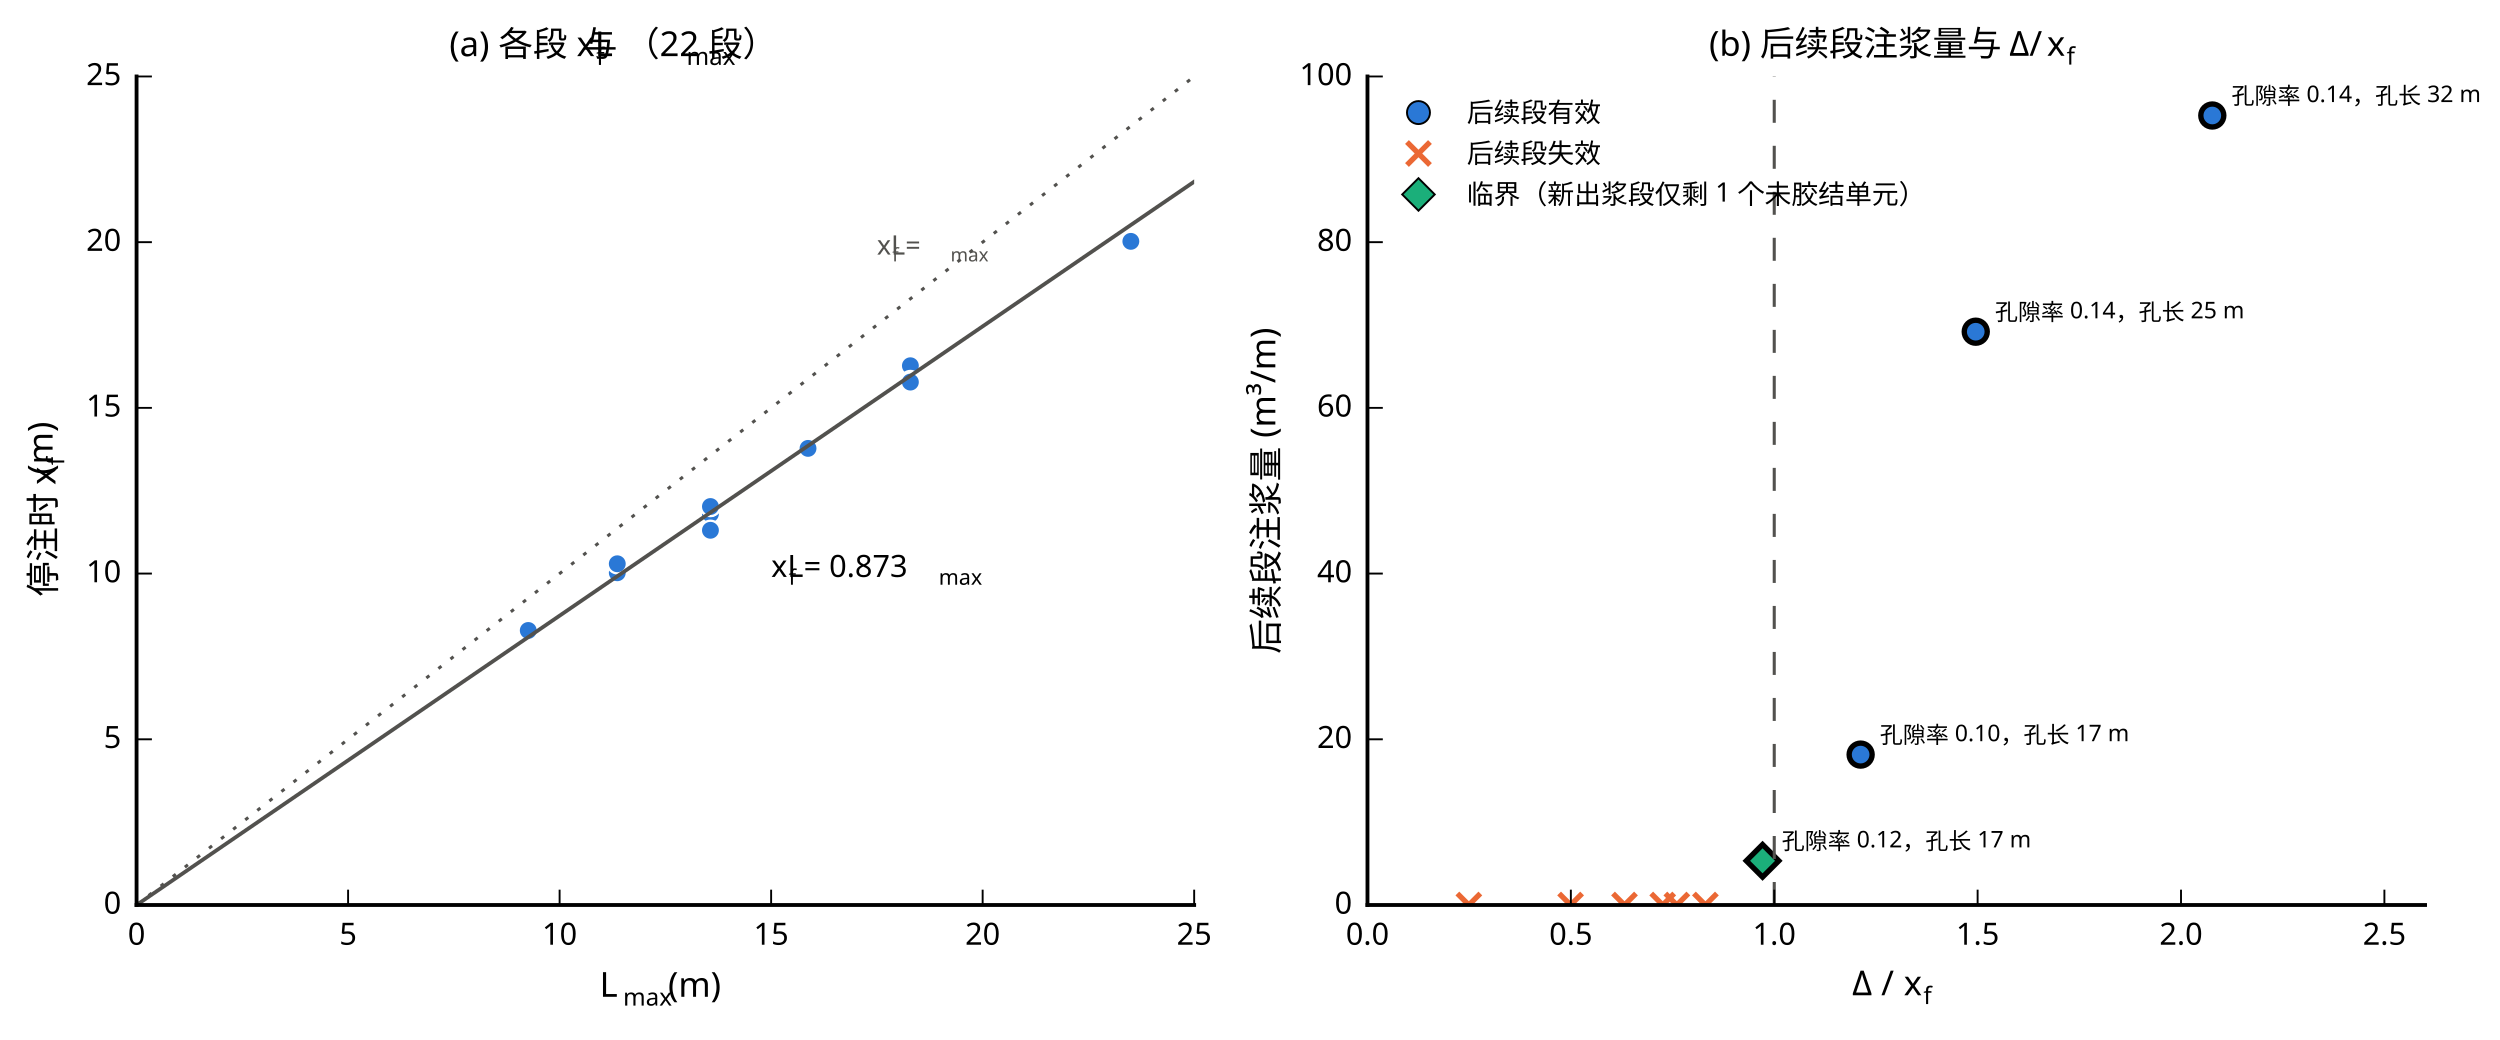
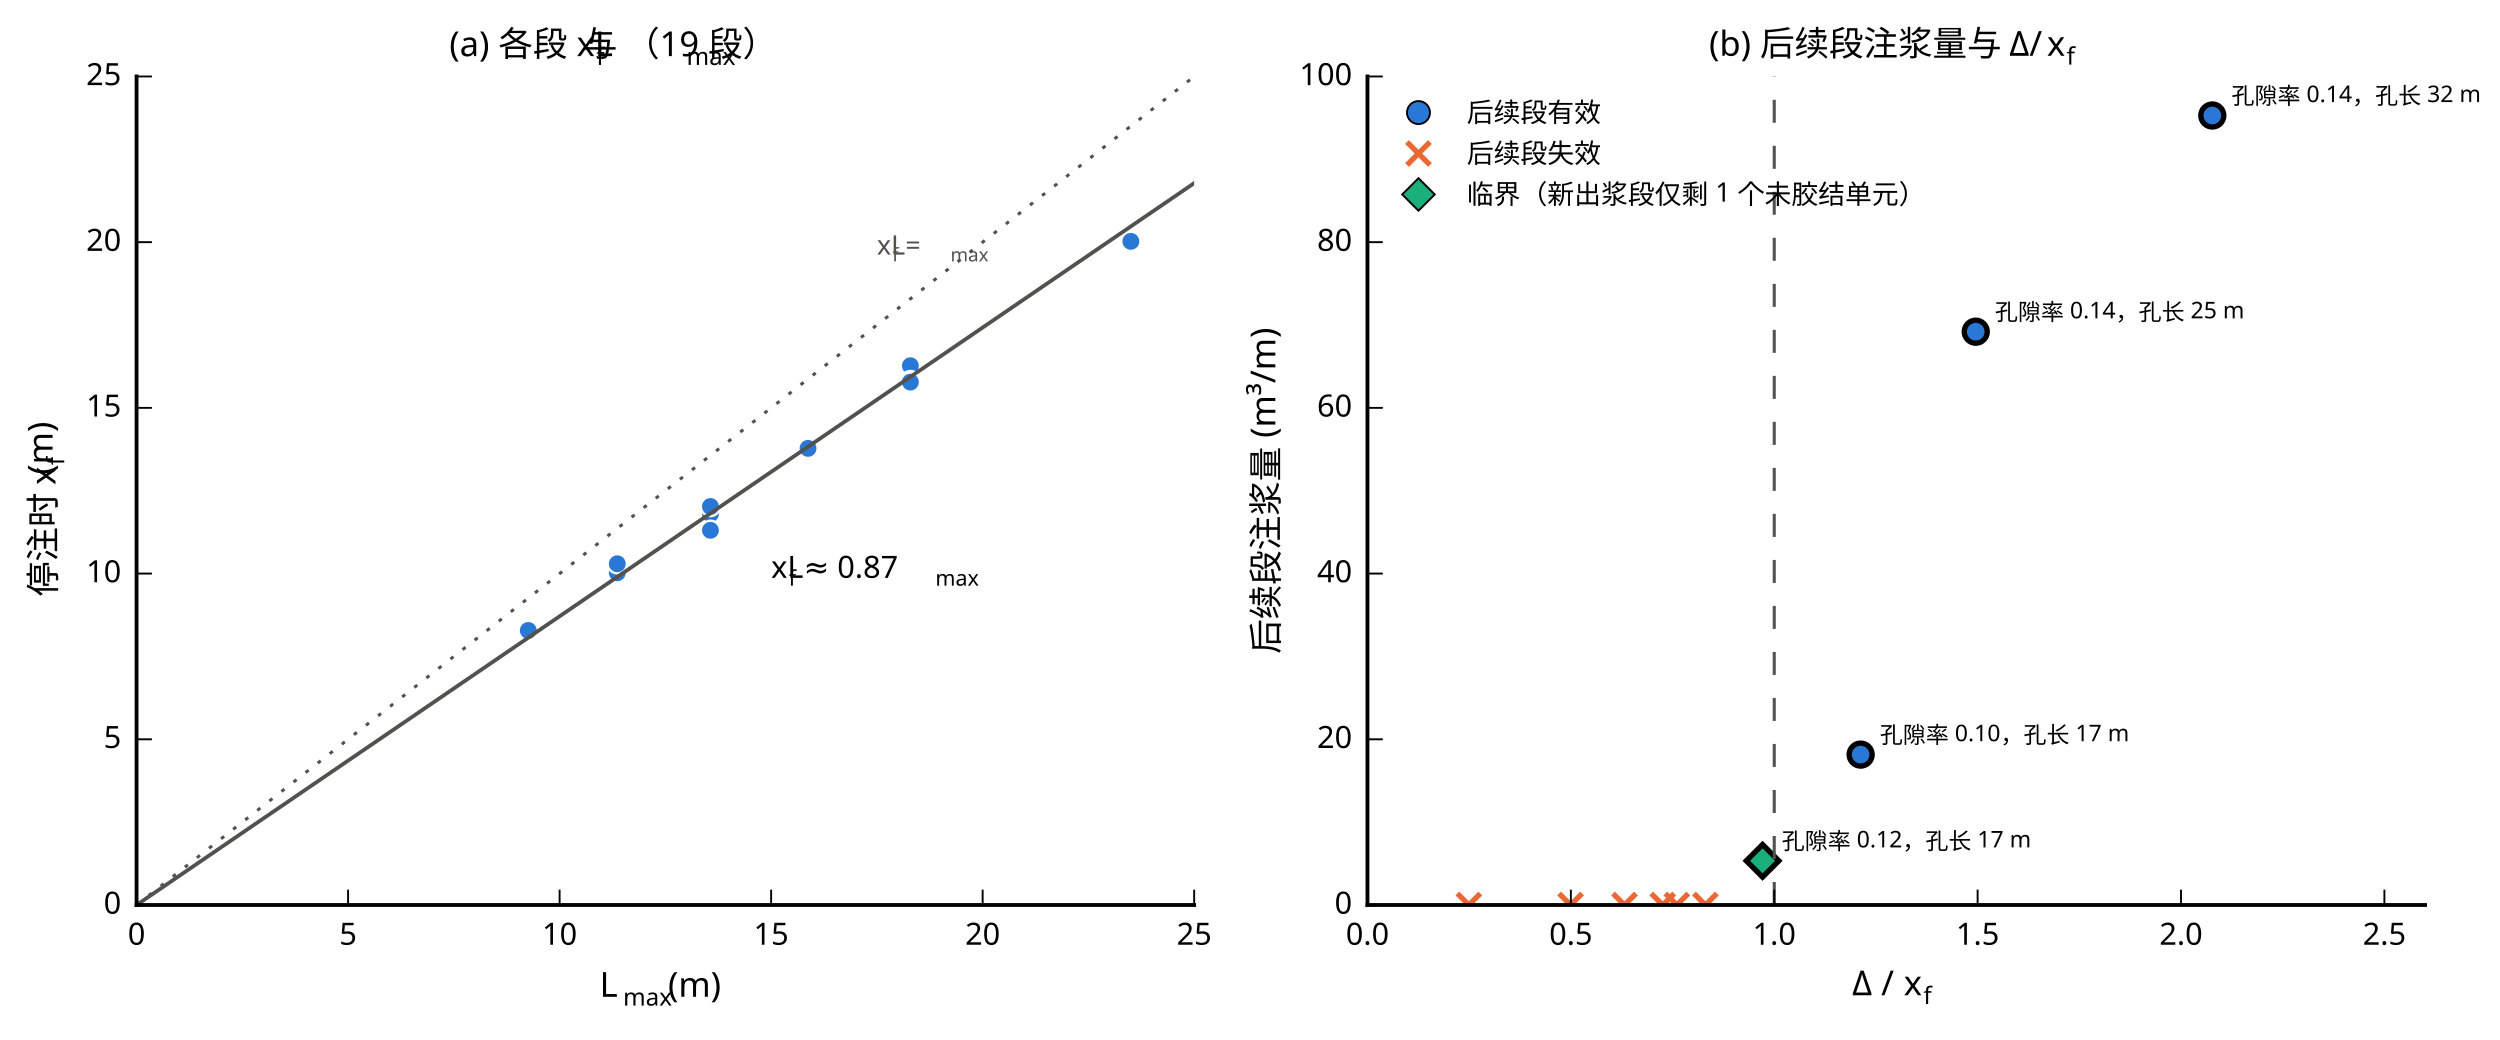
<svg xmlns="http://www.w3.org/2000/svg" xmlns:xlink="http://www.w3.org/1999/xlink" height="271pt" version="1.1" viewBox="0 0 652 271" width="652pt">
  <defs>
    <style type="text/css">
*{stroke-linecap:butt;stroke-linejoin:round;}
  </style>
  </defs>
  <g id="figure_1">
    <g id="patch_1">
      <path d=" M0 271.224 L652.566 271.224 L652.566 0 L0 0 z " style="fill:#ffffff;" />
    </g>
    <g id="axes_1">
      <g id="patch_2">
        <path d=" M35.617 236.024 L311.438 236.024 L311.438 19.94 L35.617 19.94 z " style="fill:#ffffff;" />
      </g>
      <g id="line2d_1">
        <defs>
          <path d=" M0 2.5 C0.663 2.5 1.299 2.237 1.768 1.768 C2.237 1.299 2.5 0.663 2.5 0 C2.5 -0.663 2.237 -1.299 1.768 -1.768 C1.299 -2.237 0.663 -2.5 0 -2.5 C-0.663 -2.5 -1.299 -2.237 -1.768 -1.768 C-2.237 -1.299 -2.5 -0.663 -2.5 0 C-2.5 0.663 -2.237 1.299 -1.768 1.768 C-1.299 2.237 -0.663 2.5 0 2.5 z " id="m7b14537338" style="stroke:#ffffff;stroke-width:0.6;" />
        </defs>
        <g clip-path="url(#p97214907ff)">
          <use style="fill:#2a78d6;stroke:#ffffff;stroke-width:0.6;" x="137.769" xlink:href="#m7b14537338" y="164.426" />
          <use style="fill:#2a78d6;stroke:#ffffff;stroke-width:0.6;" x="185.281" xlink:href="#m7b14537338" y="131.678" />
          <use style="fill:#2a78d6;stroke:#ffffff;stroke-width:0.6;" x="237.429" xlink:href="#m7b14537338" y="95.387" />
          <use style="fill:#2a78d6;stroke:#ffffff;stroke-width:0.6;" x="137.769" xlink:href="#m7b14537338" y="164.733" />
          <use style="fill:#2a78d6;stroke:#ffffff;stroke-width:0.6;" x="137.769" xlink:href="#m7b14537338" y="164.426" />
          <use style="fill:#2a78d6;stroke:#ffffff;stroke-width:0.6;" x="185.281" xlink:href="#m7b14537338" y="131.985" />
          <use style="fill:#2a78d6;stroke:#ffffff;stroke-width:0.6;" x="237.429" xlink:href="#m7b14537338" y="99.237" />
          <use style="fill:#2a78d6;stroke:#ffffff;stroke-width:0.6;" x="237.429" xlink:href="#m7b14537338" y="99.651" />
          <use style="fill:#2a78d6;stroke:#ffffff;stroke-width:0.6;" x="160.985" xlink:href="#m7b14537338" y="149.379" />
          <use style="fill:#2a78d6;stroke:#ffffff;stroke-width:0.6;" x="160.985" xlink:href="#m7b14537338" y="147.032" />
          <use style="fill:#2a78d6;stroke:#ffffff;stroke-width:0.6;" x="210.734" xlink:href="#m7b14537338" y="116.631" />
          <use style="fill:#2a78d6;stroke:#ffffff;stroke-width:0.6;" x="210.734" xlink:href="#m7b14537338" y="116.938" />
          <use style="fill:#2a78d6;stroke:#ffffff;stroke-width:0.6;" x="294.925" xlink:href="#m7b14537338" y="62.639" />
          <use style="fill:#2a78d6;stroke:#ffffff;stroke-width:0.6;" x="294.925" xlink:href="#m7b14537338" y="62.945" />
          <use style="fill:#2a78d6;stroke:#ffffff;stroke-width:0.6;" x="185.281" xlink:href="#m7b14537338" y="134.017" />
-           <use style="fill:#2a78d6;stroke:#ffffff;stroke-width:0.6;" x="185.281" xlink:href="#m7b14537338" y="131.985" />
          <use style="fill:#2a78d6;stroke:#ffffff;stroke-width:0.6;" x="185.281" xlink:href="#m7b14537338" y="131.786" />
-           <use style="fill:#2a78d6;stroke:#ffffff;stroke-width:0.6;" x="185.281" xlink:href="#m7b14537338" y="131.985" />
          <use style="fill:#2a78d6;stroke:#ffffff;stroke-width:0.6;" x="185.281" xlink:href="#m7b14537338" y="131.786" />
          <use style="fill:#2a78d6;stroke:#ffffff;stroke-width:0.6;" x="185.281" xlink:href="#m7b14537338" y="138.297" />
-           <use style="fill:#2a78d6;stroke:#ffffff;stroke-width:0.6;" x="185.281" xlink:href="#m7b14537338" y="131.985" />
          <use style="fill:#2a78d6;stroke:#ffffff;stroke-width:0.6;" x="185.281" xlink:href="#m7b14537338" y="132.1" />
        </g>
      </g>
      <g id="line2d_2">
-         <path clip-path="url(#p97214907ff)" d=" M35.617 236.024 L311.438 47.383" style="fill:none;stroke:#52514e;stroke-linecap:square;" />
+         <path clip-path="url(#p97214907ff)" d=" M35.617 236.024 L311.438 47.77" style="fill:none;stroke:#52514e;stroke-linecap:square;" />
      </g>
      <g id="line2d_3">
        <path clip-path="url(#p97214907ff)" d=" M35.617 236.024 L311.438 19.94" style="fill:none;stroke:#52514e;stroke-dasharray:1,3;stroke-dashoffset:0.0;stroke-width:0.8;" />
      </g>
      <g id="patch_3">
        <path d=" M35.617 236.024 L311.438 236.024" style="fill:none;stroke:#000000;stroke-linecap:square;stroke-linejoin:miter;" />
      </g>
      <g id="patch_4">
        <path d=" M35.617 236.024 L35.617 19.94" style="fill:none;stroke:#000000;stroke-linecap:square;stroke-linejoin:miter;" />
      </g>
      <g id="matplotlib.axis_1">
        <g id="xtick_1">
          <g id="line2d_4">
            <defs>
              <path d=" M0 0 L0 -4" id="m93b0483c22" style="stroke:#000000;stroke-width:0.5;" />
            </defs>
            <g>
              <use style="stroke:#000000;stroke-width:0.5;" x="35.617" xlink:href="#m93b0483c22" y="236.024" />
            </g>
          </g>
          <g id="text_1">
            <text style="font-family:Noto Sans SC;font-size:8.0px;font-style:normal;text-anchor:middle;" transform="rotate(-0, 35.6175, 246.3917)" x="35.617" y="246.392">0</text>
          </g>
        </g>
        <g id="xtick_2">
          <g id="line2d_5">
            <g>
              <use style="stroke:#000000;stroke-width:0.5;" x="90.782" xlink:href="#m93b0483c22" y="236.024" />
            </g>
          </g>
          <g id="text_2">
            <text style="font-family:Noto Sans SC;font-size:8.0px;font-style:normal;text-anchor:middle;" transform="rotate(-0, 90.78151, 246.3917)" x="90.782" y="246.392">5</text>
          </g>
        </g>
        <g id="xtick_3">
          <g id="line2d_6">
            <g>
              <use style="stroke:#000000;stroke-width:0.5;" x="145.946" xlink:href="#m93b0483c22" y="236.024" />
            </g>
          </g>
          <g id="text_3">
            <text style="font-family:Noto Sans SC;font-size:8.0px;font-style:normal;text-anchor:middle;" transform="rotate(-0, 145.9455, 246.3917)" x="145.946" y="246.392">10</text>
          </g>
        </g>
        <g id="xtick_4">
          <g id="line2d_7">
            <g>
              <use style="stroke:#000000;stroke-width:0.5;" x="201.11" xlink:href="#m93b0483c22" y="236.024" />
            </g>
          </g>
          <g id="text_4">
            <text style="font-family:Noto Sans SC;font-size:8.0px;font-style:normal;text-anchor:middle;" transform="rotate(-0, 201.1095, 246.3917)" x="201.11" y="246.392">15</text>
          </g>
        </g>
        <g id="xtick_5">
          <g id="line2d_8">
            <g>
              <use style="stroke:#000000;stroke-width:0.5;" x="256.274" xlink:href="#m93b0483c22" y="236.024" />
            </g>
          </g>
          <g id="text_5">
            <text style="font-family:Noto Sans SC;font-size:8.0px;font-style:normal;text-anchor:middle;" transform="rotate(-0, 256.2735, 246.3917)" x="256.274" y="246.392">20</text>
          </g>
        </g>
        <g id="xtick_6">
          <g id="line2d_9">
            <g>
              <use style="stroke:#000000;stroke-width:0.5;" x="311.438" xlink:href="#m93b0483c22" y="236.024" />
            </g>
          </g>
          <g id="text_6">
            <text style="font-family:Noto Sans SC;font-size:8.0px;font-style:normal;text-anchor:middle;" transform="rotate(-0, 311.4375, 246.3917)" x="311.438" y="246.392">25</text>
          </g>
        </g>
        <g id="text_7">
          <g transform="translate(156.3825 260.6042)">
            <text>
              <tspan style="font-family:cmr10;font-size:6.3px;font-style:regular;" x="6.122 11.37 14.52" y="1.655">max</tspan>
              <tspan style="font-family:Noto Sans SC;font-size:9.0px;font-style:regular;" x="17.839 19.855 22.897 31.231" y="-0.641"> (m)</tspan>
              <tspan style="font-family:cmmi10;font-size:9.0px;font-style:regular;" x="0.0" y="-0.641">L</tspan>
            </text>
          </g>
        </g>
      </g>
      <g id="matplotlib.axis_2">
        <g id="ytick_1">
          <g id="line2d_10">
            <defs>
              <path d=" M0 0 L4 0" id="m728421d6d4" style="stroke:#000000;stroke-width:0.5;" />
            </defs>
            <g>
              <use style="stroke:#000000;stroke-width:0.5;" x="35.617" xlink:href="#m728421d6d4" y="236.024" />
            </g>
          </g>
          <g id="text_8">
            <text style="font-family:Noto Sans SC;font-size:8.0px;font-style:normal;text-anchor:end;" transform="rotate(-0, 31.6175, 238.2917)" x="31.617" y="238.292">0</text>
          </g>
        </g>
        <g id="ytick_2">
          <g id="line2d_11">
            <g>
              <use style="stroke:#000000;stroke-width:0.5;" x="35.617" xlink:href="#m728421d6d4" y="192.807" />
            </g>
          </g>
          <g id="text_9">
            <text style="font-family:Noto Sans SC;font-size:8.0px;font-style:normal;text-anchor:end;" transform="rotate(-0, 31.6175, 195.0748)" x="31.617" y="195.075">5</text>
          </g>
        </g>
        <g id="ytick_3">
          <g id="line2d_12">
            <g>
              <use style="stroke:#000000;stroke-width:0.5;" x="35.617" xlink:href="#m728421d6d4" y="149.59" />
            </g>
          </g>
          <g id="text_10">
            <text style="font-family:Noto Sans SC;font-size:8.0px;font-style:normal;text-anchor:end;" transform="rotate(-0, 31.6175, 151.858)" x="31.617" y="151.858">10</text>
          </g>
        </g>
        <g id="ytick_4">
          <g id="line2d_13">
            <g>
              <use style="stroke:#000000;stroke-width:0.5;" x="35.617" xlink:href="#m728421d6d4" y="106.374" />
            </g>
          </g>
          <g id="text_11">
            <text style="font-family:Noto Sans SC;font-size:8.0px;font-style:normal;text-anchor:end;" transform="rotate(-0, 31.6175, 108.6412)" x="31.617" y="108.641">15</text>
          </g>
        </g>
        <g id="ytick_5">
          <g id="line2d_14">
            <g>
              <use style="stroke:#000000;stroke-width:0.5;" x="35.617" xlink:href="#m728421d6d4" y="63.157" />
            </g>
          </g>
          <g id="text_12">
            <text style="font-family:Noto Sans SC;font-size:8.0px;font-style:normal;text-anchor:end;" transform="rotate(-0, 31.6175, 65.42433)" x="31.617" y="65.424">20</text>
          </g>
        </g>
        <g id="ytick_6">
          <g id="line2d_15">
            <g>
              <use style="stroke:#000000;stroke-width:0.5;" x="35.617" xlink:href="#m728421d6d4" y="19.94" />
            </g>
          </g>
          <g id="text_13">
            <text style="font-family:Noto Sans SC;font-size:8.0px;font-style:normal;text-anchor:end;" transform="rotate(-0, 31.6175, 22.2075)" x="31.617" y="22.207">25</text>
          </g>
        </g>
        <g id="text_14">
          <g transform="translate(14.85 155.4771)rotate(-90.0)">
            <text>
              <tspan style="font-family:cmmi10;font-size:6.3px;font-style:regular;" x="34.153" y="1.905">f</tspan>
              <tspan style="font-family:Noto Sans SC;font-size:9.0px;font-style:regular;" x="0.0 9.0 18.0 27.0 38.552 40.568 43.61 51.944" y="-0.391">停注时  (m)</tspan>
              <tspan style="font-family:cmmi10;font-size:9.0px;font-style:regular;" x="29.016" y="-0.391">x</tspan>
            </text>
          </g>
        </g>
      </g>
      <g id="text_15">
-         <g transform="translate(201.1095 150.4984)">
+         <g transform="translate(201.1095 150.7307)">
          <text>
-             <tspan style="font-family:cmmi10;font-size:8.0px;font-style:regular;" x="0.0 38.276" y="-0.031">xL</tspan>
-             <tspan style="font-family:cmr10;font-size:5.6px;font-style:regular;" x="43.718 48.383 51.183" y="2.01">max</tspan>
+             <tspan style="font-family:cmmi10;font-size:8.0px;font-style:regular;" x="0.0 37.396" y="-0.031">xL</tspan>
+             <tspan style="font-family:cmr10;font-size:5.6px;font-style:regular;" x="42.838 47.503 50.303" y="2.01">max</tspan>
            <tspan style="font-family:cmmi10;font-size:5.6px;font-style:regular;" x="4.566" y="2.01">f</tspan>
-             <tspan style="font-family:Noto Sans SC;font-size:8.0px;font-style:regular;" x="8.477 10.269 14.709 16.501 20.941 23.165 27.604 32.044 36.484" y="-0.031"> = 0.873 </tspan>
+             <tspan style="font-family:Noto Sans SC;font-size:8.0px;font-style:regular;" x="8.477 10.269 18.269 20.061 24.501 26.725 31.164 35.604" y="-0.031"> ≈ 0.87 </tspan>
          </text>
        </g>
      </g>
      <g id="text_16">
        <g style="fill:#52514e;" transform="translate(228.6915 66.61418)">
          <text>
            <tspan style="font-family:cmr10;font-size:4.9px;font-style:regular;" x="19.199 23.281 25.731" y="1.567">max</tspan>
            <tspan style="font-family:cmmi10;font-size:7.0px;font-style:regular;" x="0.0 14.438" y="-0.219">xL</tspan>
            <tspan style="font-family:Noto Sans SC;font-size:7.0px;font-style:regular;" x="7.417 8.985 12.87" y="-0.219"> = </tspan>
            <tspan style="font-family:cmmi10;font-size:4.9px;font-style:regular;" x="3.996" y="1.567">f</tspan>
          </text>
        </g>
      </g>
      <g id="text_17">
        <g transform="translate(117.1875 14.94)">
          <text>
            <tspan style="font-family:cmr10;font-size:6.3px;font-style:regular;" x="61.873 67.121 70.271" y="1.999">max</tspan>
            <tspan style="font-family:cmmi10;font-size:6.3px;font-style:regular;" x="38.32" y="1.999">f</tspan>
-             <tspan style="font-family:Noto Sans SC;font-size:9.0px;font-style:regular;" x="0.0 3.042 8.109 11.151 13.167 22.167 31.167 42.719 44.735 53.735 73.59 82.59 87.585 92.58 94.596 103.596" y="-0.297">(a) 各段  与 （22 段）</tspan>
+             <tspan style="font-family:Noto Sans SC;font-size:9.0px;font-style:regular;" x="0.0 3.042 8.109 11.151 13.167 22.167 31.167 42.719 44.735 53.735 73.59 82.59 87.585 92.58 94.596 103.596" y="-0.297">(a) 各段  与 （19 段）</tspan>
            <tspan style="font-family:cmmi10;font-size:9.0px;font-style:regular;" x="33.183 55.751" y="-0.297">xL</tspan>
          </text>
        </g>
      </g>
    </g>
    <g id="axes_2">
      <g id="patch_5">
        <path d=" M356.637 236.024 L632.457 236.024 L632.457 19.94 L356.637 19.94 z " style="fill:#ffffff;" />
      </g>
      <g id="line2d_16">
        <defs>
          <path d=" M0 3 C0.796 3 1.559 2.684 2.121 2.121 C2.684 1.559 3 0.796 3 0 C3 -0.796 2.684 -1.559 2.121 -2.121 C1.559 -2.684 0.796 -3 0 -3 C-0.796 -3 -1.559 -2.684 -2.121 -2.121 C-2.684 -1.559 -3 -0.796 -3 0 C-3 0.796 -2.684 1.559 -2.121 2.121 C-1.559 2.684 -0.796 3 0 3 z " id="m675a08250c" style="stroke:#000000;stroke-width:1.4;" />
        </defs>
        <g clip-path="url(#p2cad0af185)">
          <use style="fill:#2a78d6;stroke:#000000;stroke-width:1.4;" x="485.254" xlink:href="#m675a08250c" y="196.799" />
        </g>
      </g>
      <g id="line2d_17">
        <defs>
          <path d=" M-3 3 L3 -3 M-3 -3 L3 3" id="m26c55d643b" style="stroke:#eb6834;stroke-width:1.4;" />
        </defs>
        <g clip-path="url(#p2cad0af185)">
          <use style="fill:#eb6834;stroke:#eb6834;stroke-width:1.4;" x="444.77" xlink:href="#m26c55d643b" y="236.023" />
        </g>
      </g>
      <g id="line2d_18">
        <g clip-path="url(#p2cad0af185)">
          <use style="fill:#eb6834;stroke:#eb6834;stroke-width:1.4;" x="423.67" xlink:href="#m26c55d643b" y="236.023" />
        </g>
      </g>
      <g id="line2d_19">
        <g clip-path="url(#p2cad0af185)">
          <use style="fill:#eb6834;stroke:#eb6834;stroke-width:1.4;" x="437.321" xlink:href="#m26c55d643b" y="236.023" />
        </g>
      </g>
      <g id="line2d_20">
        <defs>
          <path d=" M-3.33067e-16 4.243 L4.243 0 L5.55112e-16 -4.243 L-4.243 -8.88178e-16 z " id="m7ab03abc4a" style="stroke:#000000;stroke-linejoin:miter;stroke-width:1.4;" />
        </defs>
        <g clip-path="url(#p2cad0af185)">
          <use style="fill:#1baf7a;stroke:#000000;stroke-linejoin:miter;stroke-width:1.4;" x="459.672" xlink:href="#m7ab03abc4a" y="224.498" />
        </g>
      </g>
      <g id="line2d_21">
        <g clip-path="url(#p2cad0af185)">
          <use style="fill:#eb6834;stroke:#eb6834;stroke-width:1.4;" x="433.634" xlink:href="#m26c55d643b" y="236.023" />
        </g>
      </g>
      <g id="line2d_22">
        <g clip-path="url(#p2cad0af185)">
          <use style="fill:#eb6834;stroke:#eb6834;stroke-width:1.4;" x="409.615" xlink:href="#m26c55d643b" y="236.023" />
        </g>
      </g>
      <g id="line2d_23">
        <g clip-path="url(#p2cad0af185)">
          <use style="fill:#eb6834;stroke:#eb6834;stroke-width:1.4;" x="383.077" xlink:href="#m26c55d643b" y="236.023" />
        </g>
      </g>
      <g id="line2d_24">
        <g clip-path="url(#p2cad0af185)">
          <use style="fill:#2a78d6;stroke:#000000;stroke-width:1.4;" x="515.276" xlink:href="#m675a08250c" y="86.51" />
        </g>
      </g>
      <g id="line2d_25">
        <g clip-path="url(#p2cad0af185)">
          <use style="fill:#2a78d6;stroke:#000000;stroke-width:1.4;" x="576.969" xlink:href="#m675a08250c" y="30.123" />
        </g>
      </g>
      <g id="line2d_26">
        <path clip-path="url(#p2cad0af185)" d=" M462.722 236.024 L462.722 19.94" style="fill:none;stroke:#52514e;stroke-dasharray:6,6;stroke-dashoffset:0.0;stroke-width:0.8;" />
      </g>
      <g id="line2d_27" />
      <g id="line2d_28" />
      <g id="line2d_29" />
      <g id="patch_6">
        <path d=" M356.637 236.024 L632.457 236.024" style="fill:none;stroke:#000000;stroke-linecap:square;stroke-linejoin:miter;" />
      </g>
      <g id="patch_7">
        <path d=" M356.637 236.024 L356.637 19.94" style="fill:none;stroke:#000000;stroke-linecap:square;stroke-linejoin:miter;" />
      </g>
      <g id="matplotlib.axis_3">
        <g id="xtick_7">
          <g id="line2d_30">
            <g>
              <use style="stroke:#000000;stroke-width:0.5;" x="356.637" xlink:href="#m93b0483c22" y="236.024" />
            </g>
          </g>
          <g id="text_18">
            <text style="font-family:Noto Sans SC;font-size:8.0px;font-style:normal;text-anchor:middle;" transform="rotate(-0, 356.6372, 246.3917)" x="356.637" y="246.392">0.0</text>
          </g>
        </g>
        <g id="xtick_8">
          <g id="line2d_31">
            <g>
              <use style="stroke:#000000;stroke-width:0.5;" x="409.68" xlink:href="#m93b0483c22" y="236.024" />
            </g>
          </g>
          <g id="text_19">
            <text style="font-family:Noto Sans SC;font-size:8.0px;font-style:normal;text-anchor:middle;" transform="rotate(-0, 409.6796, 246.3917)" x="409.68" y="246.392">0.5</text>
          </g>
        </g>
        <g id="xtick_9">
          <g id="line2d_32">
            <g>
              <use style="stroke:#000000;stroke-width:0.5;" x="462.722" xlink:href="#m93b0483c22" y="236.024" />
            </g>
          </g>
          <g id="text_20">
            <text style="font-family:Noto Sans SC;font-size:8.0px;font-style:normal;text-anchor:middle;" transform="rotate(-0, 462.7219, 246.3917)" x="462.722" y="246.392">1.0</text>
          </g>
        </g>
        <g id="xtick_10">
          <g id="line2d_33">
            <g>
              <use style="stroke:#000000;stroke-width:0.5;" x="515.764" xlink:href="#m93b0483c22" y="236.024" />
            </g>
          </g>
          <g id="text_21">
            <text style="font-family:Noto Sans SC;font-size:8.0px;font-style:normal;text-anchor:middle;" transform="rotate(-0, 515.7642, 246.3917)" x="515.764" y="246.392">1.5</text>
          </g>
        </g>
        <g id="xtick_11">
          <g id="line2d_34">
            <g>
              <use style="stroke:#000000;stroke-width:0.5;" x="568.807" xlink:href="#m93b0483c22" y="236.024" />
            </g>
          </g>
          <g id="text_22">
            <text style="font-family:Noto Sans SC;font-size:8.0px;font-style:normal;text-anchor:middle;" transform="rotate(-0, 568.8065, 246.3917)" x="568.807" y="246.392">2.0</text>
          </g>
        </g>
        <g id="xtick_12">
          <g id="line2d_35">
            <g>
              <use style="stroke:#000000;stroke-width:0.5;" x="621.849" xlink:href="#m93b0483c22" y="236.024" />
            </g>
          </g>
          <g id="text_23">
            <text style="font-family:Noto Sans SC;font-size:8.0px;font-style:normal;text-anchor:middle;" transform="rotate(-0, 621.8488, 246.3917)" x="621.849" y="246.392">2.5</text>
          </g>
        </g>
        <g id="text_24">
          <g transform="translate(483.0273 260.4242)">
            <text>
              <tspan style="font-family:cmmi10;font-size:6.3px;font-style:regular;" x="18.601" y="1.436">f</tspan>
              <tspan style="font-family:Noto Sans SC;font-size:9.0px;font-style:regular;" x="0.0 5.904 7.92 11.448" y="-0.859">Δ / </tspan>
              <tspan style="font-family:cmmi10;font-size:9.0px;font-style:regular;" x="13.464" y="-0.859">x</tspan>
            </text>
          </g>
        </g>
      </g>
      <g id="matplotlib.axis_4">
        <g id="ytick_7">
          <g id="line2d_36">
            <g>
              <use style="stroke:#000000;stroke-width:0.5;" x="356.637" xlink:href="#m728421d6d4" y="236.024" />
            </g>
          </g>
          <g id="text_25">
            <text style="font-family:Noto Sans SC;font-size:8.0px;font-style:normal;text-anchor:end;" transform="rotate(-0, 352.6372, 238.2917)" x="352.637" y="238.292">0</text>
          </g>
        </g>
        <g id="ytick_8">
          <g id="line2d_37">
            <g>
              <use style="stroke:#000000;stroke-width:0.5;" x="356.637" xlink:href="#m728421d6d4" y="192.807" />
            </g>
          </g>
          <g id="text_26">
            <text style="font-family:Noto Sans SC;font-size:8.0px;font-style:normal;text-anchor:end;" transform="rotate(-0, 352.6372, 195.0748)" x="352.637" y="195.075">20</text>
          </g>
        </g>
        <g id="ytick_9">
          <g id="line2d_38">
            <g>
              <use style="stroke:#000000;stroke-width:0.5;" x="356.637" xlink:href="#m728421d6d4" y="149.59" />
            </g>
          </g>
          <g id="text_27">
            <text style="font-family:Noto Sans SC;font-size:8.0px;font-style:normal;text-anchor:end;" transform="rotate(-0, 352.6372, 151.858)" x="352.637" y="151.858">40</text>
          </g>
        </g>
        <g id="ytick_10">
          <g id="line2d_39">
            <g>
              <use style="stroke:#000000;stroke-width:0.5;" x="356.637" xlink:href="#m728421d6d4" y="106.374" />
            </g>
          </g>
          <g id="text_28">
            <text style="font-family:Noto Sans SC;font-size:8.0px;font-style:normal;text-anchor:end;" transform="rotate(-0, 352.6372, 108.6412)" x="352.637" y="108.641">60</text>
          </g>
        </g>
        <g id="ytick_11">
          <g id="line2d_40">
            <g>
              <use style="stroke:#000000;stroke-width:0.5;" x="356.637" xlink:href="#m728421d6d4" y="63.157" />
            </g>
          </g>
          <g id="text_29">
            <text style="font-family:Noto Sans SC;font-size:8.0px;font-style:normal;text-anchor:end;" transform="rotate(-0, 352.6372, 65.42433)" x="352.637" y="65.424">80</text>
          </g>
        </g>
        <g id="ytick_12">
          <g id="line2d_41">
            <g>
              <use style="stroke:#000000;stroke-width:0.5;" x="356.637" xlink:href="#m728421d6d4" y="19.94" />
            </g>
          </g>
          <g id="text_30">
            <text style="font-family:Noto Sans SC;font-size:8.0px;font-style:normal;text-anchor:end;" transform="rotate(-0, 352.6372, 22.2075)" x="352.637" y="22.207">100</text>
          </g>
        </g>
        <g id="text_31">
          <text style="font-family:Noto Sans SC;font-size:9.0px;font-style:normal;text-anchor:middle;" transform="rotate(-90, 333.3519, 127.9821)" x="333.352" y="127.982">后续段注浆量 (m³/m)</text>
        </g>
      </g>
      <g id="text_32">
        <text style="font-family:Noto Sans SC;font-size:6.0px;font-style:normal;text-anchor:start;" transform="rotate(-0, 490.2542, 193.7993)" x="490.254" y="193.799">孔隙率 0.10，孔长 17 m</text>
      </g>
      <g id="text_33">
        <text style="font-family:Noto Sans SC;font-size:6.0px;font-style:normal;text-anchor:start;" transform="rotate(-0, 464.6722, 221.4982)" x="464.672" y="221.498">孔隙率 0.12，孔长 17 m</text>
      </g>
      <g id="text_34">
        <text style="font-family:Noto Sans SC;font-size:6.0px;font-style:normal;text-anchor:start;" transform="rotate(-0, 520.2764, 83.51037)" x="520.276" y="83.51">孔隙率 0.14，孔长 25 m</text>
      </g>
      <g id="text_35">
        <text style="font-family:Noto Sans SC;font-size:6.0px;font-style:normal;text-anchor:start;" transform="rotate(-0, 581.9695, 27.12306)" x="581.969" y="27.123">孔隙率 0.14，孔长 32 m</text>
      </g>
      <g id="text_36">
        <g transform="translate(445.7223 14.94)">
          <text>
            <tspan style="font-family:cmmi10;font-size:6.3px;font-style:regular;" x="93.247" y="1.905">f</tspan>
            <tspan style="font-family:Noto Sans SC;font-size:9.0px;font-style:regular;" x="0.0 3.042 8.604 11.646 13.662 22.662 31.662 40.662 49.662 58.662 67.662 76.662 78.678 84.582" y="-0.391">(b) 后续段注浆量与 Δ/</tspan>
            <tspan style="font-family:cmmi10;font-size:9.0px;font-style:regular;" x="88.11" y="-0.391">x</tspan>
          </text>
        </g>
      </g>
      <g id="legend_1">
        <g id="line2d_42" />
        <g id="line2d_43">
          <defs>
            <path d=" M0 3 C0.796 3 1.559 2.684 2.121 2.121 C2.684 1.559 3 0.796 3 0 C3 -0.796 2.684 -1.559 2.121 -2.121 C1.559 -2.684 0.796 -3 0 -3 C-0.796 -3 -1.559 -2.684 -2.121 -2.121 C-2.684 -1.559 -3 -0.796 -3 0 C-3 0.796 -2.684 1.559 -2.121 2.121 C-1.559 2.684 -0.796 3 0 3 z " id="m1441e8467b" style="stroke:#000000;stroke-width:0.5;" />
          </defs>
          <g>
            <use style="fill:#2a78d6;stroke:#000000;stroke-width:0.5;" x="369.937" xlink:href="#m1441e8467b" y="29.362" />
          </g>
        </g>
        <g id="text_37">
          <text style="font-family:Noto Sans SC;font-size:7.0px;font-style:normal;text-anchor:start;" transform="rotate(-0, 382.5372, 31.81156)" x="382.537" y="31.812">后续段有效</text>
        </g>
        <g id="line2d_44" />
        <g id="line2d_45">
          <g>
            <use style="fill:#eb6834;stroke:#eb6834;stroke-width:1.4;" x="369.937" xlink:href="#m26c55d643b" y="40.037" />
          </g>
        </g>
        <g id="text_38">
          <text style="font-family:Noto Sans SC;font-size:7.0px;font-style:normal;text-anchor:start;" transform="rotate(-0, 382.5372, 42.48656)" x="382.537" y="42.487">后续段失效</text>
        </g>
        <g id="line2d_46" />
        <g id="line2d_47">
          <defs>
            <path d=" M-3.33067e-16 4.243 L4.243 0 L5.55112e-16 -4.243 L-4.243 -8.88178e-16 z " id="m4ac1559255" style="stroke:#000000;stroke-linejoin:miter;stroke-width:0.5;" />
          </defs>
          <g>
            <use style="fill:#1baf7a;stroke:#000000;stroke-linejoin:miter;stroke-width:0.5;" x="369.937" xlink:href="#m4ac1559255" y="50.712" />
          </g>
        </g>
        <g id="text_39">
          <text style="font-family:Noto Sans SC;font-size:7.0px;font-style:normal;text-anchor:start;" transform="rotate(-0, 382.5372, 53.16156)" x="382.537" y="53.162">临界（新出浆段仅剩 1 个未胶结单元）</text>
        </g>
      </g>
    </g>
  </g>
  <defs>
    <clipPath id="p2cad0af185">
      <rect height="216.084" width="275.82" x="356.637" y="19.94" />
    </clipPath>
    <clipPath id="p97214907ff">
      <rect height="216.084" width="275.82" x="35.617" y="19.94" />
    </clipPath>
  </defs>
</svg>
